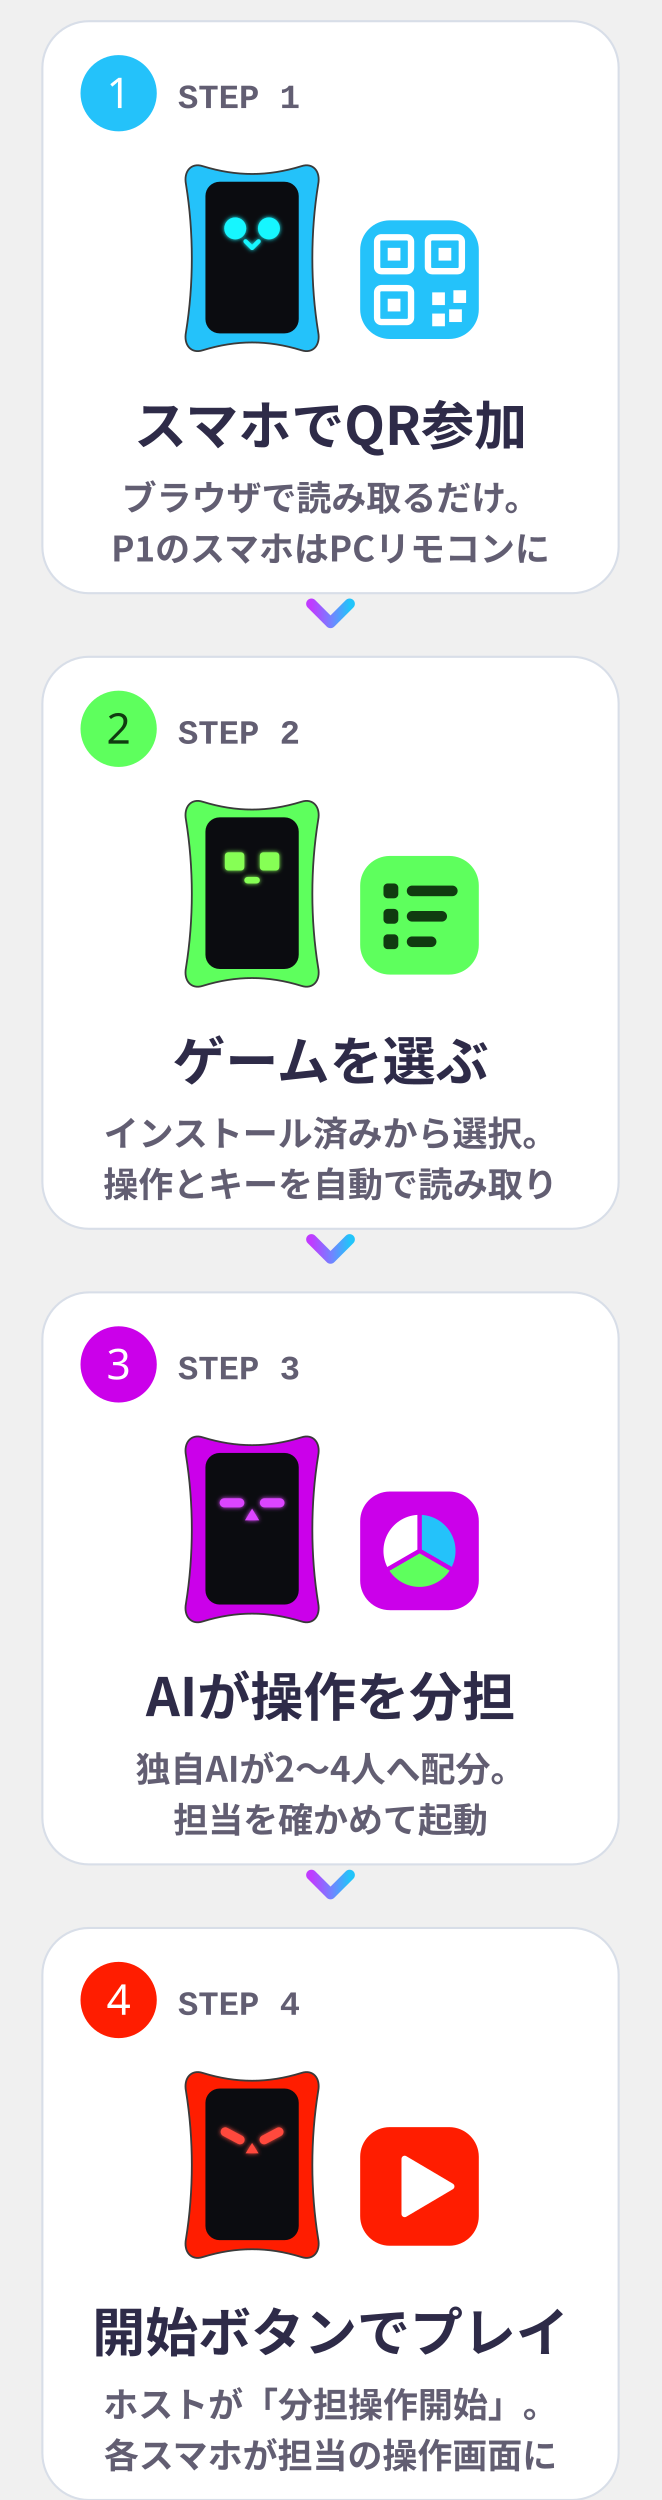
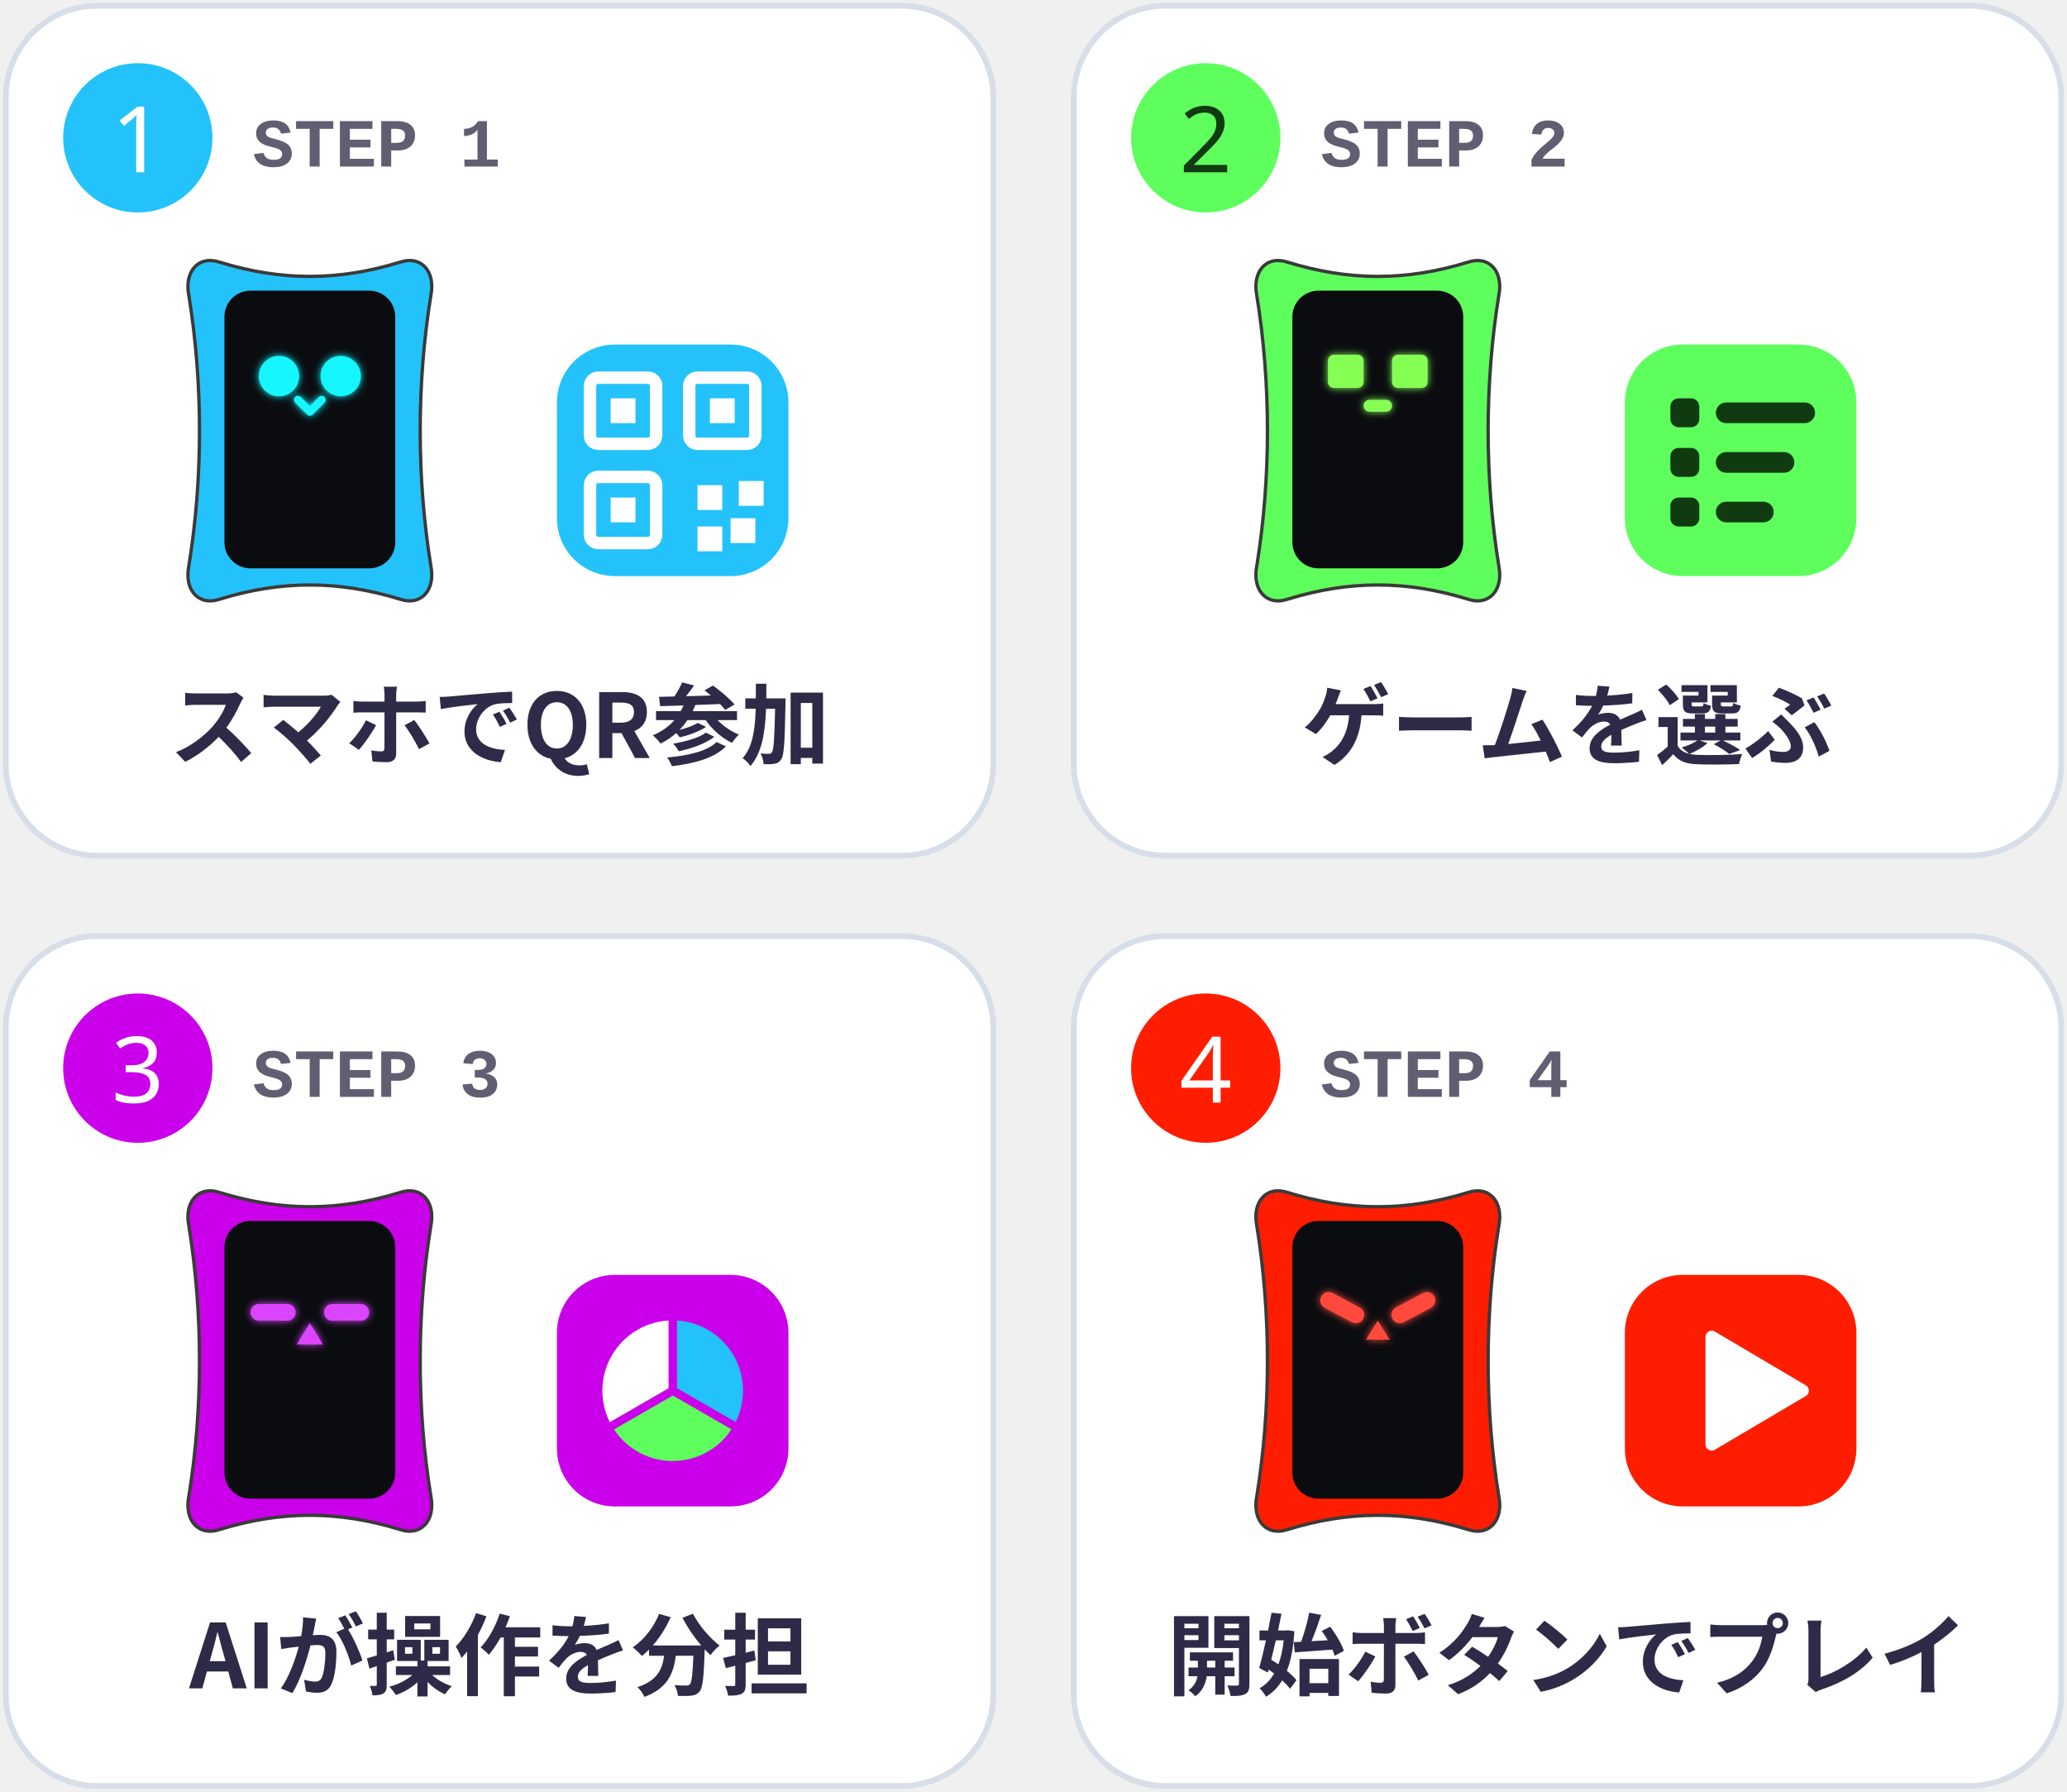
- <svg xmlns="http://www.w3.org/2000/svg" viewBox="0 0 312 1180" width="312" height="1180" role="img">
+ <svg xmlns="http://www.w3.org/2000/svg" viewBox="0 0 360 312" width="360" height="312" role="img">
  <defs>
    <filter id="glow" x="-30%" y="-30%" width="160%" height="160%">
      <feGaussianBlur stdDeviation="1.6" result="b" />
      <feMerge>
        <feMergeNode in="b" />
        <feMergeNode in="SourceGraphic" />
      </feMerge>
    </filter>
    <linearGradient id="brand" x1="0" y1="0" x2="1" y2="0">
      <stop offset="0" stop-color="#C03BFF" />
      <stop offset=".55" stop-color="#6F86FF" />
      <stop offset="1" stop-color="#22C4FA" />
    </linearGradient>
    <linearGradient id="bg" x1="0" y1="0" x2="1" y2="1">
      <stop offset="0" stop-color="#E8FAFF" />
      <stop offset="1" stop-color="#FFF5DC" />
    </linearGradient>
    <style>
.jp{font-family:'Hiragino Sans','Hiragino Kaku Gothic ProN','Yu Gothic UI','Yu Gothic','Meiryo','Noto Sans JP','Noto Sans CJK JP',sans-serif}
.disp{font-family:Impact,Haettenschweiler,'Anton','Arial Narrow Bold','Arial Black',sans-serif}
.gh{font-family:-apple-system,BlinkMacSystemFont,'Segoe UI','Noto Sans',Helvetica,Arial,sans-serif}
.rnd{font-family:RcRounded,'Hiragino Maru Gothic ProN','Yu Gothic UI','Noto Sans JP',sans-serif}
.hand{font-family:RcHand,'Hiragino Maru Gothic ProN','Yu Gothic UI','Noto Sans JP',sans-serif}
.mono{font-family:ui-monospace,SFMono-Regular,'Cascadia Mono',Consolas,'Liberation Mono',monospace}

@keyframes bob{0%,100%{transform:translateY(0)}50%{transform:translateY(-5px)}}
@keyframes blink{0%,90%,100%{transform:scaleY(1)}94%{transform:scaleY(.12)}}
@keyframes flow{to{stroke-dashoffset:-28}}
@keyframes pulse{0%,100%{opacity:.55}50%{opacity:1}}
.bob{animation:bob 2.6s ease-in-out infinite}
.eyes{transform-box:fill-box;transform-origin:center;animation:blink 4.8s infinite}
.flow{stroke-dasharray:6 8;animation:flow 1.1s linear infinite}
.pulse{animation:pulse 2.4s ease-in-out infinite}
@media (prefers-reduced-motion:reduce){.bob,.eyes,.flow,.pulse{animation:none}}
</style>
  </defs>
-   <g transform="translate(0 0)">
-     <rect x="20" y="10" width="272" height="270" rx="22" fill="#FFFFFF" stroke="#D8DEE8" />
-     <circle cx="56" cy="44" r="18" fill="#24C2FA" />
-     <text x="56" y="51" class="disp" font-size="20" font-weight="400" fill="#FFFFFF" text-anchor="middle">1</text>
-     <text x="84" y="51" class="mono" font-size="16" font-weight="700" fill="#625E72" text-anchor="start">STEP 1</text>
-     <g transform="translate(88.4 76.0) scale(0.6117)">
-       <g class="bob" style="animation-delay:0.00s">
-         <path d="M12 4C38 12 62 12 88 4C97 1 103 8 101 18C95 55 95 95 101 132C103 142 97 149 88 146C62 138 38 138 12 146C3 149-3 142-1 132C5 95 5 55-1 18C-3 8 3 1 12 4Z" fill="#24C2FA" stroke="#3A3A3A" stroke-width="1.4" />
-         <rect x="14" y="16" width="72" height="117" rx="11" fill="#0B0C10" />
-         <g filter="url(#glow)" transform="translate(0 6)">
-           <g class="eyes" style="animation-delay:0.00s">
-             <circle cx="37" cy="46" r="8.5" fill="#19F6FF" />
-             <circle cx="63" cy="46" r="8.5" fill="#19F6FF" />
-           </g>
-           <path d="M45 56l5 5 5-5" fill="none" stroke="#19F6FF" stroke-width="3.4" stroke-linecap="round" stroke-linejoin="round" />
+   <rect x="1" y="1" width="172" height="148" rx="16" fill="#FFFFFF" stroke="#D8DEE8" />
+   <circle cx="24" cy="24" r="13" fill="#24C2FA" />
+   <text x="24" y="30" class="disp" font-size="16" font-weight="400" fill="#FFFFFF" text-anchor="middle">1</text>
+   <text x="44" y="29" class="mono" font-size="12" font-weight="700" fill="#625E72" text-anchor="start">STEP 1</text>
+   <g transform="translate(33.3 44.0) scale(0.4133)">
+     <g class="bob" style="animation-delay:0.00s">
+       <path d="M12 4C38 12 62 12 88 4C97 1 103 8 101 18C95 55 95 95 101 132C103 142 97 149 88 146C62 138 38 138 12 146C3 149-3 142-1 132C5 95 5 55-1 18C-3 8 3 1 12 4Z" fill="#24C2FA" stroke="#3A3A3A" stroke-width="1.4" />
+       <rect x="14" y="16" width="72" height="117" rx="11" fill="#0B0C10" />
+       <g filter="url(#glow)" transform="translate(0 6)">
+         <g class="eyes" style="animation-delay:0.00s">
+           <circle cx="37" cy="46" r="8.5" fill="#19F6FF" />
+           <circle cx="63" cy="46" r="8.5" fill="#19F6FF" />
        </g>
+         <path d="M45 56l5 5 5-5" fill="none" stroke="#19F6FF" stroke-width="3.4" stroke-linecap="round" stroke-linejoin="round" />
      </g>
    </g>
-     <rect x="170.0" y="104" width="56" height="56" rx="14" fill="#24C2FA" />
-     <rect x="178.0" y="112" width="16" height="16" rx="2" fill="none" stroke="#FFFFFF" stroke-width="3" />
-     <rect x="183.0" y="117" width="6" height="6" fill="#FFFFFF" />
-     <rect x="202.0" y="112" width="16" height="16" rx="2" fill="none" stroke="#FFFFFF" stroke-width="3" />
-     <rect x="207.0" y="117" width="6" height="6" fill="#FFFFFF" />
-     <rect x="178.0" y="136" width="16" height="16" rx="2" fill="none" stroke="#FFFFFF" stroke-width="3" />
-     <rect x="183.0" y="141" width="6" height="6" fill="#FFFFFF" />
-     <rect x="204.0" y="138" width="6" height="6" fill="#FFFFFF" />
-     <rect x="212.0" y="146" width="6" height="6" fill="#FFFFFF" />
-     <rect x="204.0" y="148" width="6" height="6" fill="#FFFFFF" />
-     <rect x="214.0" y="137" width="6" height="6" fill="#FFFFFF" />
-     <text x="156.0" y="210" class="jp" font-size="25" font-weight="900" fill="#2E2B48" text-anchor="middle">スマホでQR参加</text>
-     <text x="156.0" y="241" class="jp" font-size="16.5" font-weight="700" fill="#625E72" text-anchor="middle">ブラウザで読み取るだけ。</text>
-     <text x="156.0" y="265" class="jp" font-size="16.5" font-weight="700" fill="#625E72" text-anchor="middle">P1のスマホはPCリモコンに</text>
  </g>
-   <path d="M147.0 285l9 9 9-9" fill="none" stroke="url(#brand)" stroke-width="5" stroke-linecap="round" stroke-linejoin="round" />
-   <g transform="translate(0 300)">
-     <rect x="20" y="10" width="272" height="270" rx="22" fill="#FFFFFF" stroke="#D8DEE8" />
-     <circle cx="56" cy="44" r="18" fill="#5EFF5D" />
-     <text x="56" y="51" class="disp" font-size="20" font-weight="400" fill="#103B10" text-anchor="middle">2</text>
-     <text x="84" y="51" class="mono" font-size="16" font-weight="700" fill="#625E72" text-anchor="start">STEP 2</text>
-     <g transform="translate(88.4 76.0) scale(0.6117)">
-       <g class="bob" style="animation-delay:0.40s">
-         <path d="M12 4C38 12 62 12 88 4C97 1 103 8 101 18C95 55 95 95 101 132C103 142 97 149 88 146C62 138 38 138 12 146C3 149-3 142-1 132C5 95 5 55-1 18C-3 8 3 1 12 4Z" fill="#5EFF5D" stroke="#3A3A3A" stroke-width="1.4" />
-         <rect x="14" y="16" width="72" height="117" rx="11" fill="#0B0C10" />
-         <g filter="url(#glow)" transform="translate(0 6)">
-           <g class="eyes" style="animation-delay:0.68s">
-             <rect x="29" y="37" width="15" height="14" rx="2.5" fill="#86FF55" />
-             <rect x="56" y="37" width="15" height="14" rx="2.5" fill="#86FF55" />
-           </g>
-           <rect x="44" y="56" width="12" height="5" rx="2.5" fill="#86FF55" />
+   <g transform="translate(97.0 60) scale(.72)">
+     <rect x="0" y="0" width="56" height="56" rx="14" fill="#24C2FA" />
+     <rect x="8" y="8" width="16" height="16" rx="2" fill="none" stroke="#FFFFFF" stroke-width="3" />
+     <rect x="13" y="13" width="6" height="6" fill="#FFFFFF" />
+     <rect x="32" y="8" width="16" height="16" rx="2" fill="none" stroke="#FFFFFF" stroke-width="3" />
+     <rect x="37" y="13" width="6" height="6" fill="#FFFFFF" />
+     <rect x="8" y="32" width="16" height="16" rx="2" fill="none" stroke="#FFFFFF" stroke-width="3" />
+     <rect x="13" y="37" width="6" height="6" fill="#FFFFFF" />
+     <rect x="34" y="34" width="6" height="6" fill="#FFFFFF" />
+     <rect x="42" y="42" width="6" height="6" fill="#FFFFFF" />
+     <rect x="34" y="44" width="6" height="6" fill="#FFFFFF" />
+     <rect x="44" y="33" width="6" height="6" fill="#FFFFFF" />
+   </g>
+   <text x="87.0" y="132" class="jp" font-size="15.5" font-weight="900" fill="#2E2B48" text-anchor="middle">スマホでQR参加</text>
+   <rect x="187" y="1" width="172" height="148" rx="16" fill="#FFFFFF" stroke="#D8DEE8" />
+   <circle cx="210" cy="24" r="13" fill="#5EFF5D" />
+   <text x="210" y="30" class="disp" font-size="16" font-weight="400" fill="#103B10" text-anchor="middle">2</text>
+   <text x="230" y="29" class="mono" font-size="12" font-weight="700" fill="#625E72" text-anchor="start">STEP 2</text>
+   <g transform="translate(219.3 44.0) scale(0.4133)">
+     <g class="bob" style="animation-delay:0.40s">
+       <path d="M12 4C38 12 62 12 88 4C97 1 103 8 101 18C95 55 95 95 101 132C103 142 97 149 88 146C62 138 38 138 12 146C3 149-3 142-1 132C5 95 5 55-1 18C-3 8 3 1 12 4Z" fill="#5EFF5D" stroke="#3A3A3A" stroke-width="1.4" />
+       <rect x="14" y="16" width="72" height="117" rx="11" fill="#0B0C10" />
+       <g filter="url(#glow)" transform="translate(0 6)">
+         <g class="eyes" style="animation-delay:0.68s">
+           <rect x="29" y="37" width="15" height="14" rx="2.5" fill="#86FF55" />
+           <rect x="56" y="37" width="15" height="14" rx="2.5" fill="#86FF55" />
        </g>
+         <rect x="44" y="56" width="12" height="5" rx="2.5" fill="#86FF55" />
      </g>
    </g>
-     <rect x="170.0" y="104" width="56" height="56" rx="14" fill="#5EFF5D" />
-     <rect x="181.0" y="117" width="7" height="7" rx="2" fill="#103B10" />
-     <rect x="192.0" y="118" width="24" height="5" rx="2.5" fill="#103B10" />
-     <rect x="181.0" y="129" width="7" height="7" rx="2" fill="#103B10" />
-     <rect x="192.0" y="130" width="19" height="5" rx="2.5" fill="#103B10" />
-     <rect x="181.0" y="141" width="7" height="7" rx="2" fill="#103B10" />
-     <rect x="192.0" y="142" width="14" height="5" rx="2.5" fill="#103B10" />
-     <text x="156.0" y="210" class="jp" font-size="25" font-weight="900" fill="#2E2B48" text-anchor="middle">ゲームを選ぶ</text>
-     <text x="156.0" y="241" class="jp" font-size="16.5" font-weight="700" fill="#625E72" text-anchor="middle">インストール済みから選択。</text>
-     <text x="156.0" y="265" class="jp" font-size="16.5" font-weight="700" fill="#625E72" text-anchor="middle">操作とキーを自動で読み取り</text>
  </g>
-   <path d="M147.0 585l9 9 9-9" fill="none" stroke="url(#brand)" stroke-width="5" stroke-linecap="round" stroke-linejoin="round" />
-   <g transform="translate(0 600)">
-     <rect x="20" y="10" width="272" height="270" rx="22" fill="#FFFFFF" stroke="#D8DEE8" />
-     <circle cx="56" cy="44" r="18" fill="#CB00EA" />
-     <text x="56" y="51" class="disp" font-size="20" font-weight="400" fill="#FFFFFF" text-anchor="middle">3</text>
-     <text x="84" y="51" class="mono" font-size="16" font-weight="700" fill="#625E72" text-anchor="start">STEP 3</text>
-     <g transform="translate(88.4 76.0) scale(0.6117)">
-       <g class="bob" style="animation-delay:0.80s">
-         <path d="M12 4C38 12 62 12 88 4C97 1 103 8 101 18C95 55 95 95 101 132C103 142 97 149 88 146C62 138 38 138 12 146C3 149-3 142-1 132C5 95 5 55-1 18C-3 8 3 1 12 4Z" fill="#CB00EA" stroke="#3A3A3A" stroke-width="1.4" />
-         <rect x="14" y="16" width="72" height="117" rx="11" fill="#0B0C10" />
-         <g filter="url(#glow)" transform="translate(0 6)">
-           <g class="eyes" style="animation-delay:1.36s">
-             <rect x="25" y="45" width="19" height="7" rx="3.5" fill="#DC45FF" />
-             <rect x="56" y="45" width="19" height="7" rx="3.5" fill="#DC45FF" />
-           </g>
-           <path d="M50 53l-5.5 9h11z" fill="#DC45FF" />
+   <g transform="translate(283.0 60) scale(.72)">
+     <rect x="0" y="0" width="56" height="56" rx="14" fill="#5EFF5D" />
+     <rect x="11" y="13" width="7" height="7" rx="2" fill="#103B10" />
+     <rect x="22" y="14" width="24" height="5" rx="2.5" fill="#103B10" />
+     <rect x="11" y="25" width="7" height="7" rx="2" fill="#103B10" />
+     <rect x="22" y="26" width="19" height="5" rx="2.5" fill="#103B10" />
+     <rect x="11" y="37" width="7" height="7" rx="2" fill="#103B10" />
+     <rect x="22" y="38" width="14" height="5" rx="2.5" fill="#103B10" />
+   </g>
+   <text x="273.0" y="132" class="jp" font-size="15.5" font-weight="900" fill="#2E2B48" text-anchor="middle">ゲームを選ぶ</text>
+   <rect x="1" y="163" width="172" height="148" rx="16" fill="#FFFFFF" stroke="#D8DEE8" />
+   <circle cx="24" cy="186" r="13" fill="#CB00EA" />
+   <text x="24" y="192" class="disp" font-size="16" font-weight="400" fill="#FFFFFF" text-anchor="middle">3</text>
+   <text x="44" y="191" class="mono" font-size="12" font-weight="700" fill="#625E72" text-anchor="start">STEP 3</text>
+   <g transform="translate(33.3 206.0) scale(0.4133)">
+     <g class="bob" style="animation-delay:0.80s">
+       <path d="M12 4C38 12 62 12 88 4C97 1 103 8 101 18C95 55 95 95 101 132C103 142 97 149 88 146C62 138 38 138 12 146C3 149-3 142-1 132C5 95 5 55-1 18C-3 8 3 1 12 4Z" fill="#CB00EA" stroke="#3A3A3A" stroke-width="1.4" />
+       <rect x="14" y="16" width="72" height="117" rx="11" fill="#0B0C10" />
+       <g filter="url(#glow)" transform="translate(0 6)">
+         <g class="eyes" style="animation-delay:1.36s">
+           <rect x="25" y="45" width="19" height="7" rx="3.5" fill="#DC45FF" />
+           <rect x="56" y="45" width="19" height="7" rx="3.5" fill="#DC45FF" />
        </g>
+         <path d="M50 53l-5.5 9h11z" fill="#DC45FF" />
      </g>
    </g>
-     <rect x="170.0" y="104" width="56" height="56" rx="14" fill="#CB00EA" />
-     <path d="M198.0 132L198.0 114.0A18 18 0 0 1 213.6 141.0Z" fill="#24C2FA" stroke="#CB00EA" stroke-width="2" />
-     <path d="M198.0 132L213.6 141.0A18 18 0 0 1 182.4 141.0Z" fill="#5EFF5D" stroke="#CB00EA" stroke-width="2" />
-     <path d="M198.0 132L182.4 141.0A18 18 0 0 1 198.0 114.0Z" fill="#FFFFFF" stroke="#CB00EA" stroke-width="2" />
-     <text x="156.0" y="210" class="jp" font-size="25" font-weight="900" fill="#2E2B48" text-anchor="middle">AIが操作を分担</text>
-     <text x="156.0" y="241" class="jp" font-size="16.5" font-weight="700" fill="#625E72" text-anchor="middle">独自AIが2〜4人へ配分。</text>
-     <text x="156.0" y="265" class="jp" font-size="16.5" font-weight="700" fill="#625E72" text-anchor="middle">担当を確かめて起動</text>
  </g>
-   <path d="M147.0 885l9 9 9-9" fill="none" stroke="url(#brand)" stroke-width="5" stroke-linecap="round" stroke-linejoin="round" />
-   <g transform="translate(0 900)">
-     <rect x="20" y="10" width="272" height="270" rx="22" fill="#FFFFFF" stroke="#D8DEE8" />
-     <circle cx="56" cy="44" r="18" fill="#FF1D00" />
-     <text x="56" y="51" class="disp" font-size="20" font-weight="400" fill="#FFFFFF" text-anchor="middle">4</text>
-     <text x="84" y="51" class="mono" font-size="16" font-weight="700" fill="#625E72" text-anchor="start">STEP 4</text>
-     <g transform="translate(88.4 76.0) scale(0.6117)">
-       <g class="bob" style="animation-delay:1.20s">
-         <path d="M12 4C38 12 62 12 88 4C97 1 103 8 101 18C95 55 95 95 101 132C103 142 97 149 88 146C62 138 38 138 12 146C3 149-3 142-1 132C5 95 5 55-1 18C-3 8 3 1 12 4Z" fill="#FF1D00" stroke="#3A3A3A" stroke-width="1.4" />
-         <rect x="14" y="16" width="72" height="117" rx="11" fill="#0B0C10" />
-         <g filter="url(#glow)" transform="translate(0 6)">
-           <g class="eyes" style="animation-delay:2.04s">
-             <rect x="25" y="43" width="20" height="7" rx="3.5" fill="#FF4A3D" transform="rotate(28 35 46.5)" />
-             <rect x="55" y="43" width="20" height="7" rx="3.5" fill="#FF4A3D" transform="rotate(-28 65 46.5)" />
-           </g>
-           <path d="M50 52l-5 8h10z" fill="#FF4A3D" />
+   <g transform="translate(97.0 222) scale(.72)">
+     <rect x="0" y="0" width="56" height="56" rx="14" fill="#CB00EA" />
+     <path d="M28 28L28.0 10.0A18 18 0 0 1 43.6 37.0Z" fill="#24C2FA" stroke="#CB00EA" stroke-width="2" />
+     <path d="M28 28L43.6 37.0A18 18 0 0 1 12.4 37.0Z" fill="#5EFF5D" stroke="#CB00EA" stroke-width="2" />
+     <path d="M28 28L12.4 37.0A18 18 0 0 1 28.0 10.0Z" fill="#FFFFFF" stroke="#CB00EA" stroke-width="2" />
+   </g>
+   <text x="87.0" y="294" class="jp" font-size="15.5" font-weight="900" fill="#2E2B48" text-anchor="middle">AIが操作を分担</text>
+   <rect x="187" y="163" width="172" height="148" rx="16" fill="#FFFFFF" stroke="#D8DEE8" />
+   <circle cx="210" cy="186" r="13" fill="#FF1D00" />
+   <text x="210" y="192" class="disp" font-size="16" font-weight="400" fill="#FFFFFF" text-anchor="middle">4</text>
+   <text x="230" y="191" class="mono" font-size="12" font-weight="700" fill="#625E72" text-anchor="start">STEP 4</text>
+   <g transform="translate(219.3 206.0) scale(0.4133)">
+     <g class="bob" style="animation-delay:1.20s">
+       <path d="M12 4C38 12 62 12 88 4C97 1 103 8 101 18C95 55 95 95 101 132C103 142 97 149 88 146C62 138 38 138 12 146C3 149-3 142-1 132C5 95 5 55-1 18C-3 8 3 1 12 4Z" fill="#FF1D00" stroke="#3A3A3A" stroke-width="1.4" />
+       <rect x="14" y="16" width="72" height="117" rx="11" fill="#0B0C10" />
+       <g filter="url(#glow)" transform="translate(0 6)">
+         <g class="eyes" style="animation-delay:2.04s">
+           <rect x="25" y="43" width="20" height="7" rx="3.5" fill="#FF4A3D" transform="rotate(28 35 46.5)" />
+           <rect x="55" y="43" width="20" height="7" rx="3.5" fill="#FF4A3D" transform="rotate(-28 65 46.5)" />
        </g>
+         <path d="M50 52l-5 8h10z" fill="#FF4A3D" />
      </g>
    </g>
-     <rect x="170.0" y="104" width="56" height="56" rx="14" fill="#FF1D00" />
-     <path d="M191.0 119L213.0 132L191.0 145Z" fill="#FFFFFF" stroke="#FFFFFF" stroke-width="3" stroke-linejoin="round" />
-     <text x="156.0" y="210" class="jp" font-size="25" font-weight="900" fill="#2E2B48" text-anchor="middle">開始ボタンでプレイ</text>
-     <text x="156.0" y="241" class="jp" font-size="16.5" font-weight="700" fill="#625E72" text-anchor="middle">ホストが「分担操作開始」。</text>
-     <text x="156.0" y="265" class="jp" font-size="16.5" font-weight="700" fill="#625E72" text-anchor="middle">各スマホが担当の操作画面に</text>
  </g>
+   <g transform="translate(283.0 222) scale(.72)">
+     <rect x="0" y="0" width="56" height="56" rx="14" fill="#FF1D00" />
+     <path d="M21 15L43 28L21 41Z" fill="#FFFFFF" stroke="#FFFFFF" stroke-width="3" stroke-linejoin="round" />
+   </g>
+   <text x="273.0" y="294" class="jp" font-size="15.5" font-weight="900" fill="#2E2B48" text-anchor="middle">開始ボタンでプレイ</text>
</svg>
